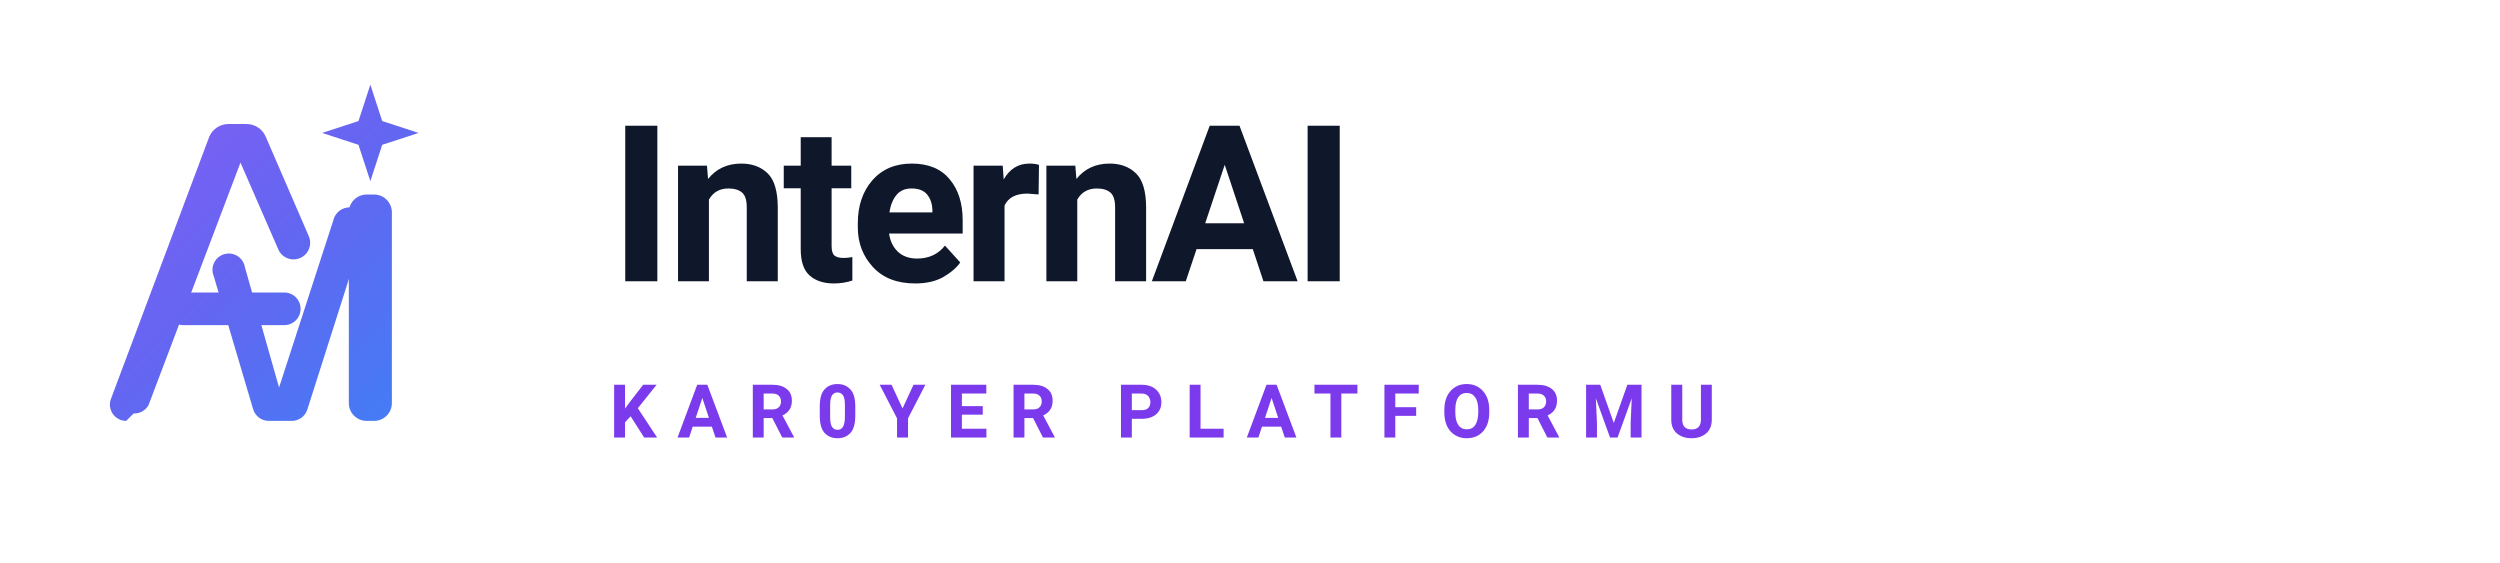
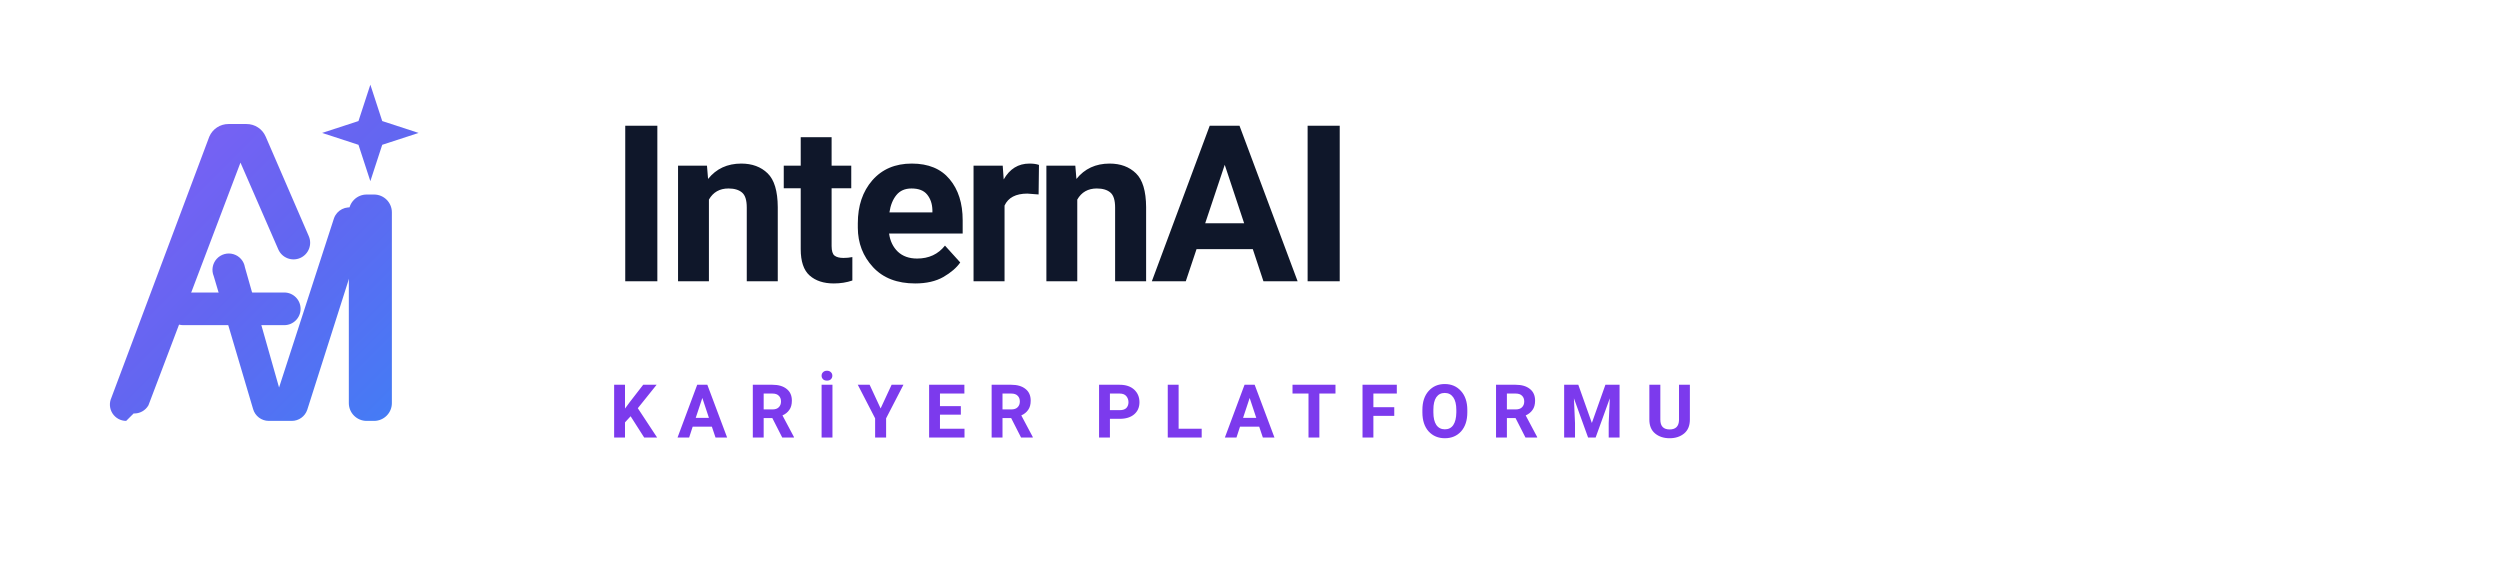
<svg xmlns="http://www.w3.org/2000/svg" viewBox="0 0 320 72" fill="none" role="img" aria-label="InternAI Kariyer Platformu">
  <defs>
    <linearGradient id="aiGradLight" x1="8" y1="8" x2="58" y2="58" gradientUnits="userSpaceOnUse">
      <stop offset="0%" stop-color="#8B5CF6" />
      <stop offset="50%" stop-color="#6366F1" />
      <stop offset="100%" stop-color="#3B82F6" />
    </linearGradient>
  </defs>
  <g transform="translate(0,4) scale(0.95)">
    <path fill="url(#aiGradLight)" d="M17 52.5a2.2 2.2 0 0 1-2-3.1L28.2 14.2A2.8 2.8 0 0 1 30.8 12.5h2.4a2.8 2.8 0 0 1 2.6 1.7l5.8 13.4a2.2 2.2 0 0 1-4.1 1.8l-5.1-11.7-12.4 32.7a2.2 2.2 0 0 1-2 1.1Z" />
    <path fill="url(#aiGradLight)" d="M36.2 52.5a2.2 2.2 0 0 1-2.1-1.6L28.8 33a2.2 2.2 0 1 1 4.2-1.2l4.6 16.2 7.4-22.8a2.2 2.2 0 0 1 4.2 1.3L41.4 51a2.2 2.2 0 0 1-2.1 1.5h-3.1Z" />
    <rect x="22.5" y="35.2" width="18" height="4.4" rx="2.2" fill="url(#aiGradLight)" />
    <rect x="47" y="22" width="5.8" height="30.5" rx="2.4" fill="url(#aiGradLight)" />
    <path fill="url(#aiGradLight)" d="M49.9 7.2 51.5 12.1 56.4 13.7 51.5 15.3 49.9 20.2 48.3 15.3 43.4 13.7 48.3 12.1Z" />
  </g>
  <text x="78" y="36" fill="#0F172A" font-family="system-ui, -apple-system, 'Segoe UI', Roboto, Helvetica, Arial, sans-serif" font-size="28" font-weight="700" letter-spacing="-0.03em">InternAI</text>
-   <text x="78" y="56" fill="#7C3AED" font-family="system-ui, -apple-system, 'Segoe UI', Roboto, Helvetica, Arial, sans-serif" font-size="9.5" font-weight="600" letter-spacing="0.28em">KAR0YER PLATFORMU</text>
+   <text x="78" y="56" fill="#7C3AED" font-family="system-ui, -apple-system, 'Segoe UI', Roboto, Helvetica, Arial, sans-serif" font-size="9.5" font-weight="600" letter-spacing="0.28em">KARİYER PLATFORMU</text>
</svg>
